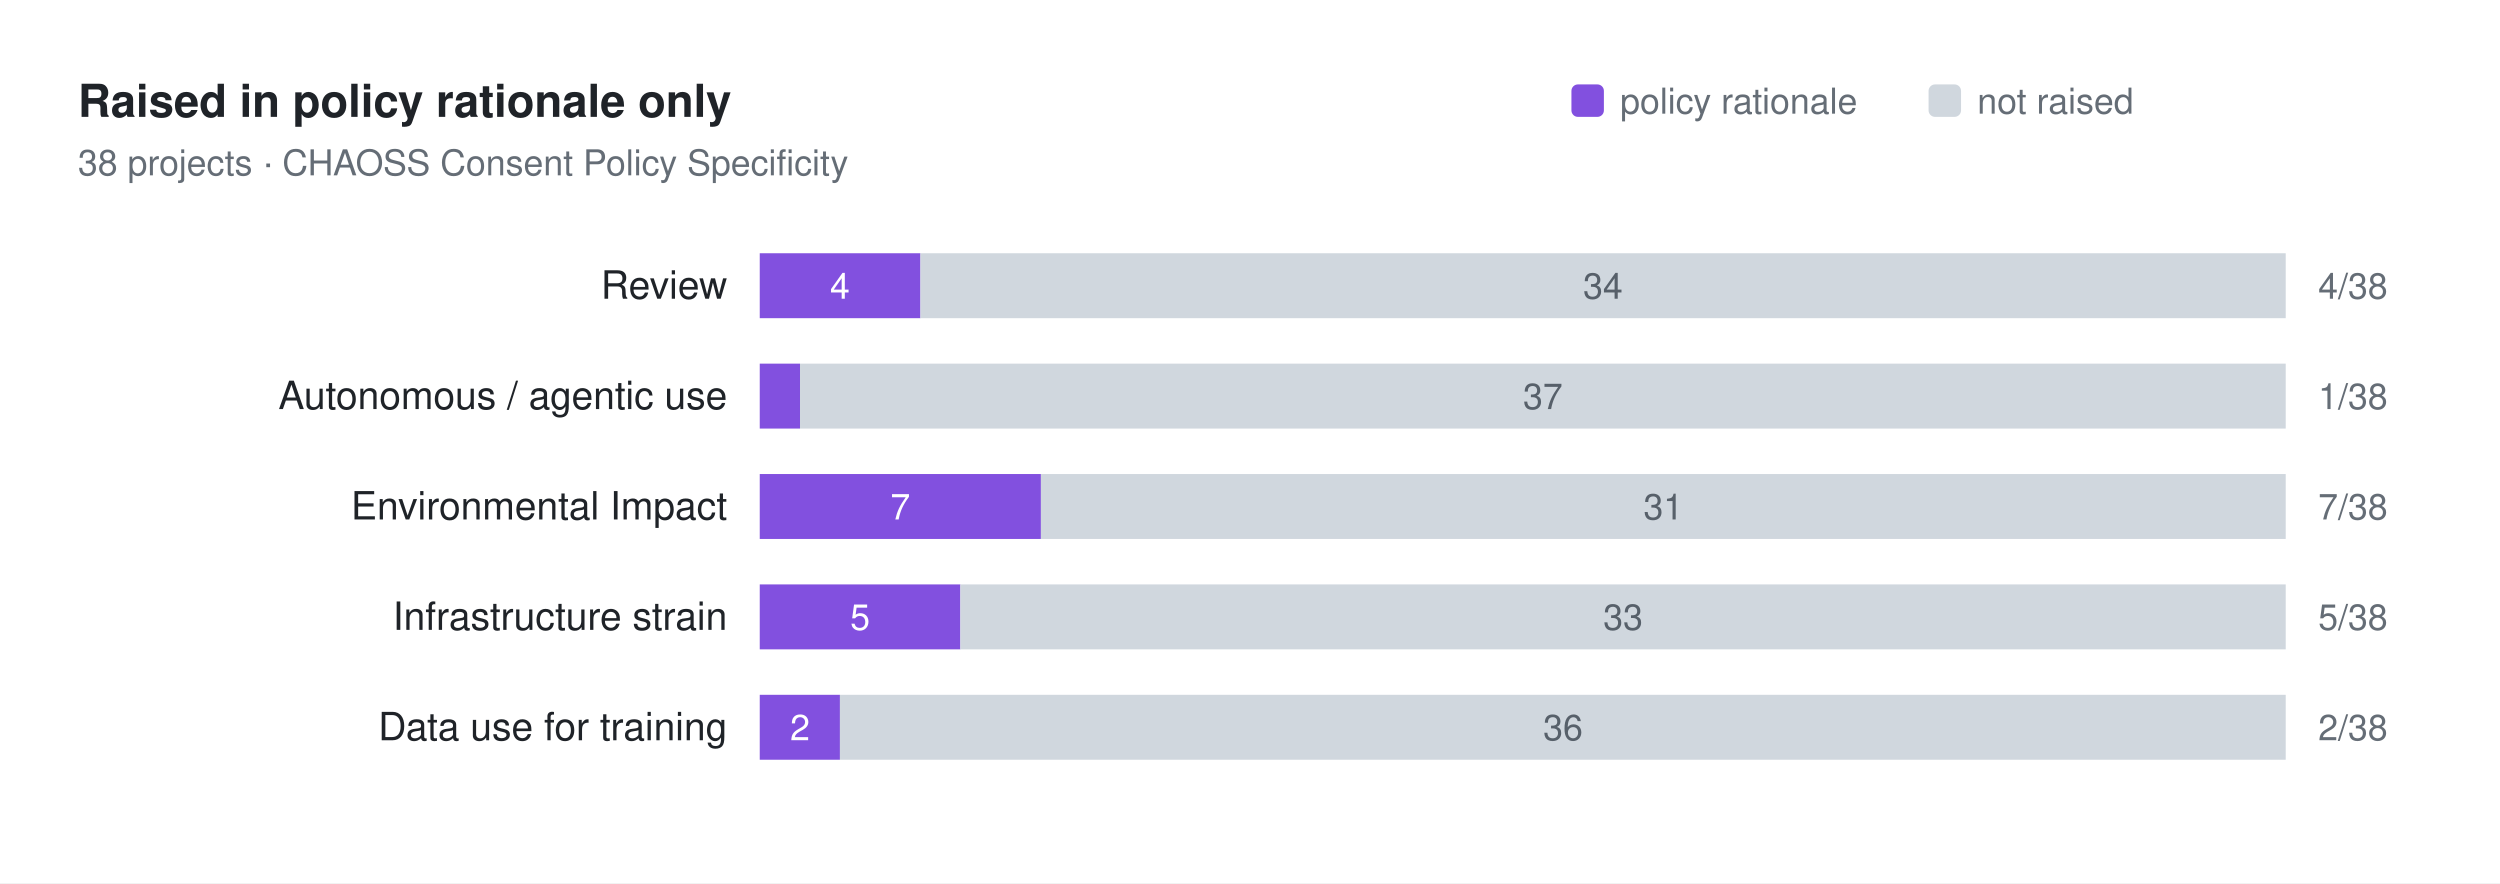
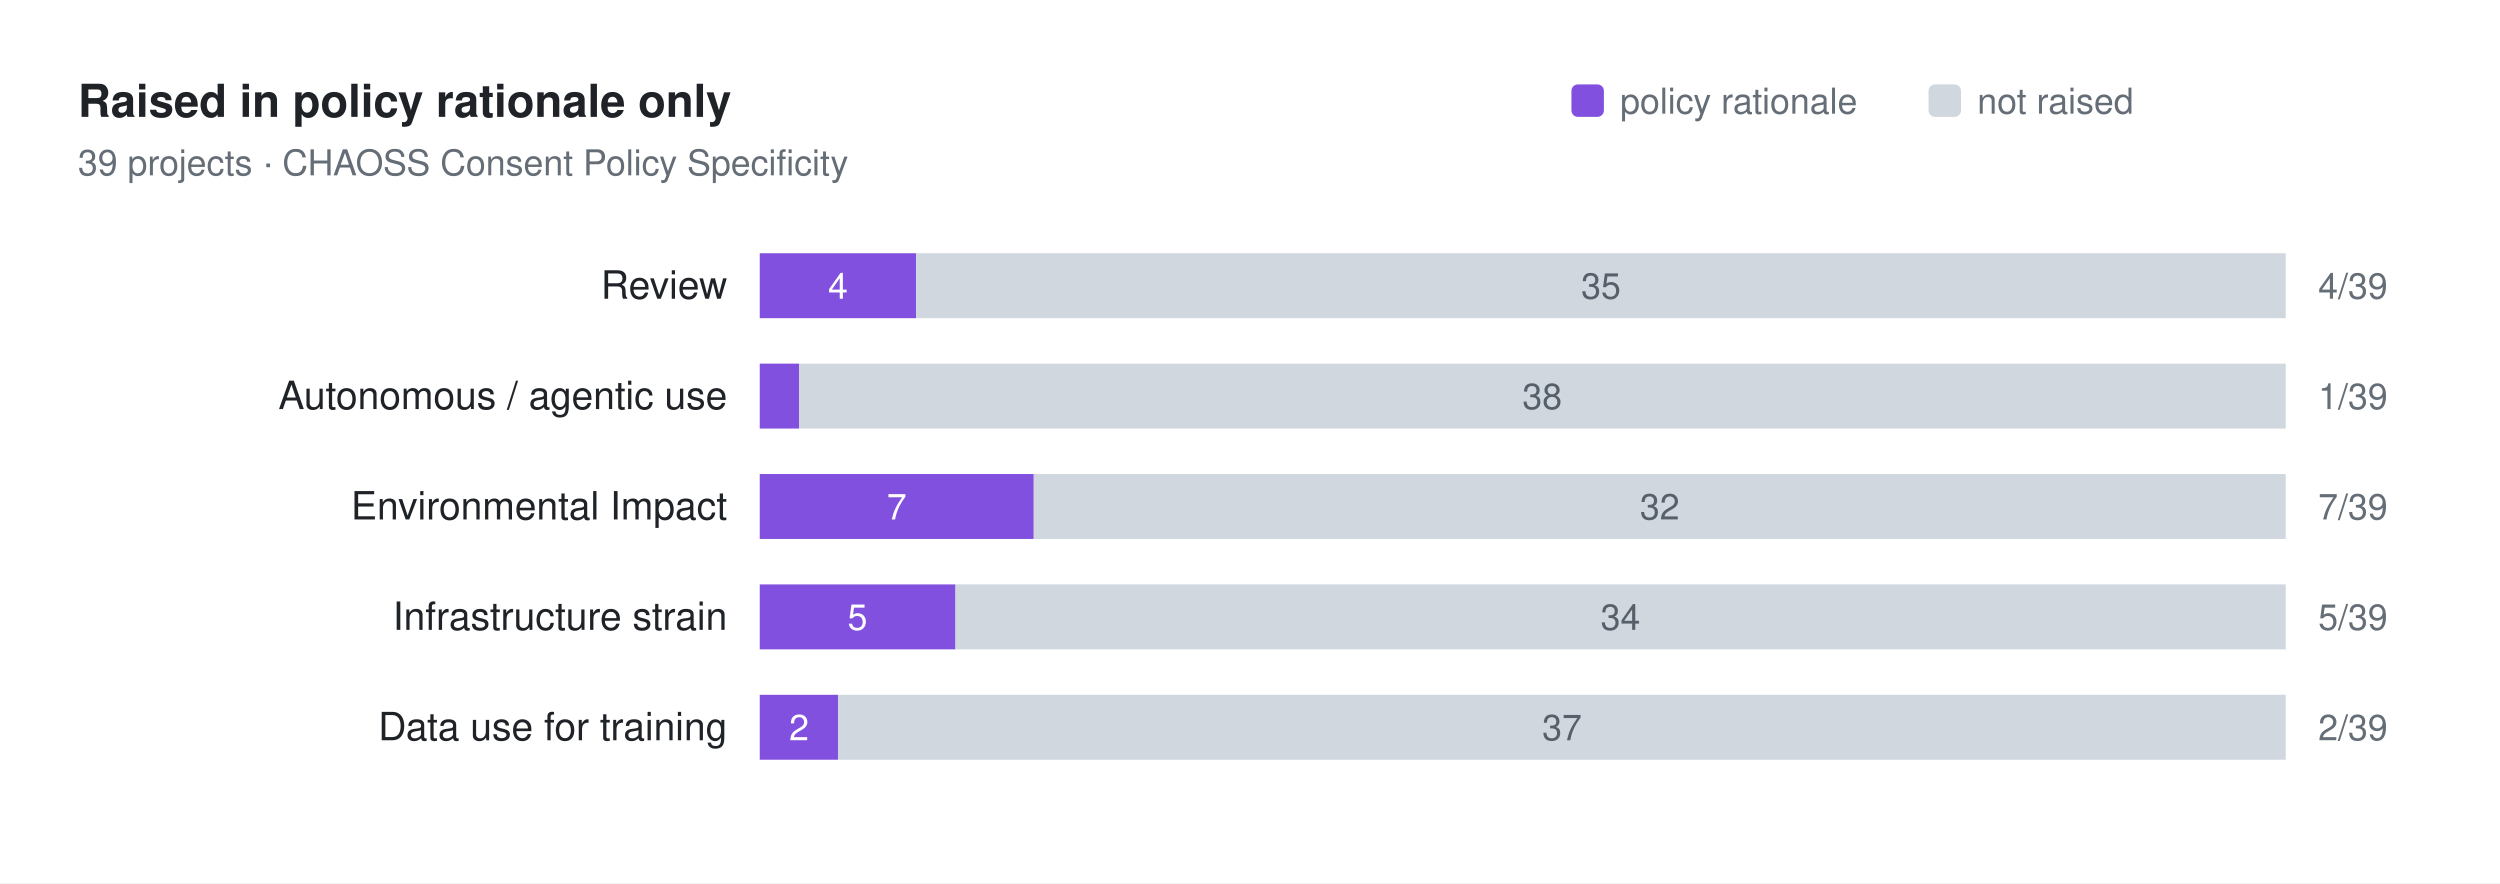
<svg xmlns="http://www.w3.org/2000/svg" width="770" height="272" viewBox="0 0 770 272" font-family="-apple-system,BlinkMacSystemFont,Segoe UI,Helvetica,Arial,sans-serif">
  <rect width="770" height="272" fill="#ffffff" />
  <text x="24" y="36" font-size="14" font-weight="600" fill="#1f2328">Raised in policy rationale only</text>
-   <text x="24" y="54" font-size="11" fill="#656d76">38 projects · CHAOSS Consent Policy Specificity</text>
+   <text x="24" y="54" font-size="11" fill="#656d76">39 projects · CHAOSS Consent Policy Specificity</text>
  <rect x="484" y="26" width="10" height="10" rx="2" fill="#8250df" />
  <text x="499" y="35" font-size="11" fill="#656d76">policy rationale</text>
  <rect x="594" y="26" width="10" height="10" rx="2" fill="#d0d7de" />
  <text x="609" y="35" font-size="11" fill="#656d76">not raised</text>
  <text x="224" y="92" font-size="12" fill="#1f2328" text-anchor="end">Review</text>
-   <rect x="234.0" y="78" width="49.5" height="20" fill="#8250df" />
-   <text x="258.7" y="92" font-size="11" fill="#ffffff" text-anchor="middle">4</text>
-   <rect x="283.5" y="78" width="420.5" height="20" fill="#d0d7de" />
-   <text x="493.7" y="92" font-size="11" fill="#57606a" text-anchor="middle">34</text>
-   <text x="714" y="92" font-size="11" fill="#656d76">4/38</text>
+   <rect x="234.0" y="78" width="48.2" height="20" fill="#8250df" />
+   <text x="258.1" y="92" font-size="11" fill="#ffffff" text-anchor="middle">4</text>
+   <rect x="282.2" y="78" width="421.8" height="20" fill="#d0d7de" />
+   <text x="493.1" y="92" font-size="11" fill="#57606a" text-anchor="middle">35</text>
+   <text x="714" y="92" font-size="11" fill="#656d76">4/39</text>
  <text x="224" y="126" font-size="12" fill="#1f2328" text-anchor="end">Autonomous / agentic use</text>
-   <rect x="234.0" y="112" width="12.4" height="20" fill="#8250df" />
-   <rect x="246.4" y="112" width="457.6" height="20" fill="#d0d7de" />
-   <text x="475.2" y="126" font-size="11" fill="#57606a" text-anchor="middle">37</text>
-   <text x="714" y="126" font-size="11" fill="#656d76">1/38</text>
+   <rect x="234.0" y="112" width="12.1" height="20" fill="#8250df" />
+   <rect x="246.1" y="112" width="457.9" height="20" fill="#d0d7de" />
+   <text x="475.0" y="126" font-size="11" fill="#57606a" text-anchor="middle">38</text>
+   <text x="714" y="126" font-size="11" fill="#656d76">1/39</text>
  <text x="224" y="160" font-size="12" fill="#1f2328" text-anchor="end">Environmental Impact</text>
-   <rect x="234.0" y="146" width="86.6" height="20" fill="#8250df" />
-   <text x="277.3" y="160" font-size="11" fill="#ffffff" text-anchor="middle">7</text>
-   <rect x="320.6" y="146" width="383.4" height="20" fill="#d0d7de" />
-   <text x="512.3" y="160" font-size="11" fill="#57606a" text-anchor="middle">31</text>
-   <text x="714" y="160" font-size="11" fill="#656d76">7/38</text>
+   <rect x="234.0" y="146" width="84.4" height="20" fill="#8250df" />
+   <text x="276.2" y="160" font-size="11" fill="#ffffff" text-anchor="middle">7</text>
+   <rect x="318.4" y="146" width="385.6" height="20" fill="#d0d7de" />
+   <text x="511.2" y="160" font-size="11" fill="#57606a" text-anchor="middle">32</text>
+   <text x="714" y="160" font-size="11" fill="#656d76">7/39</text>
  <text x="224" y="194" font-size="12" fill="#1f2328" text-anchor="end">Infrastructure strain</text>
-   <rect x="234.0" y="180" width="61.8" height="20" fill="#8250df" />
-   <text x="264.9" y="194" font-size="11" fill="#ffffff" text-anchor="middle">5</text>
-   <rect x="295.8" y="180" width="408.2" height="20" fill="#d0d7de" />
-   <text x="499.9" y="194" font-size="11" fill="#57606a" text-anchor="middle">33</text>
-   <text x="714" y="194" font-size="11" fill="#656d76">5/38</text>
+   <rect x="234.0" y="180" width="60.3" height="20" fill="#8250df" />
+   <text x="264.1" y="194" font-size="11" fill="#ffffff" text-anchor="middle">5</text>
+   <rect x="294.3" y="180" width="409.7" height="20" fill="#d0d7de" />
+   <text x="499.1" y="194" font-size="11" fill="#57606a" text-anchor="middle">34</text>
+   <text x="714" y="194" font-size="11" fill="#656d76">5/39</text>
  <text x="224" y="228" font-size="12" fill="#1f2328" text-anchor="end">Data use for training</text>
-   <rect x="234.0" y="214" width="24.7" height="20" fill="#8250df" />
-   <text x="246.4" y="228" font-size="11" fill="#ffffff" text-anchor="middle">2</text>
-   <rect x="258.7" y="214" width="445.3" height="20" fill="#d0d7de" />
-   <text x="481.4" y="228" font-size="11" fill="#57606a" text-anchor="middle">36</text>
-   <text x="714" y="228" font-size="11" fill="#656d76">2/38</text>
+   <rect x="234.0" y="214" width="24.1" height="20" fill="#8250df" />
+   <text x="246.1" y="228" font-size="11" fill="#ffffff" text-anchor="middle">2</text>
+   <rect x="258.1" y="214" width="445.9" height="20" fill="#d0d7de" />
+   <text x="481.1" y="228" font-size="11" fill="#57606a" text-anchor="middle">37</text>
+   <text x="714" y="228" font-size="11" fill="#656d76">2/39</text>
</svg>
